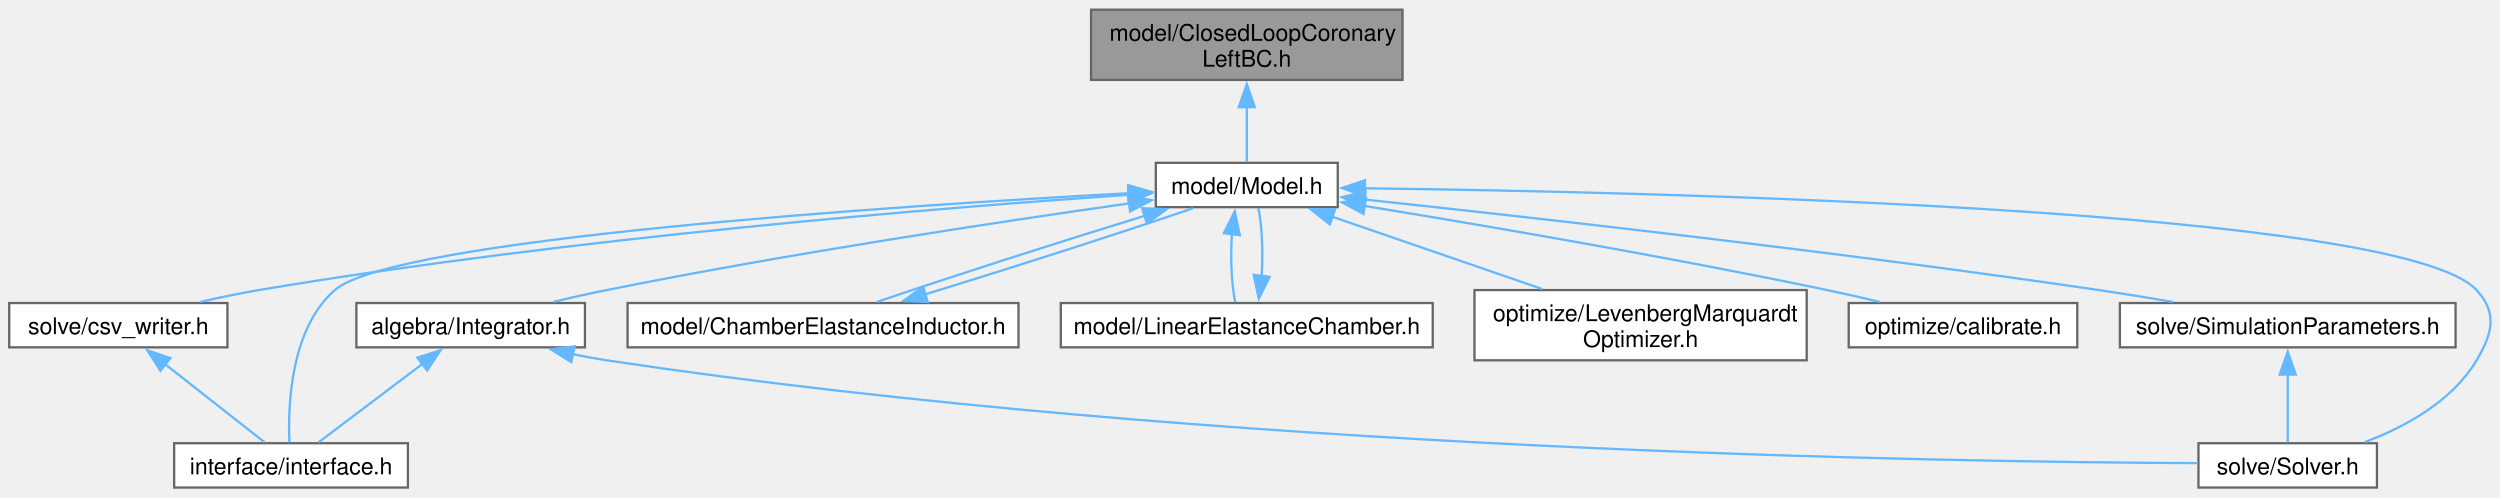
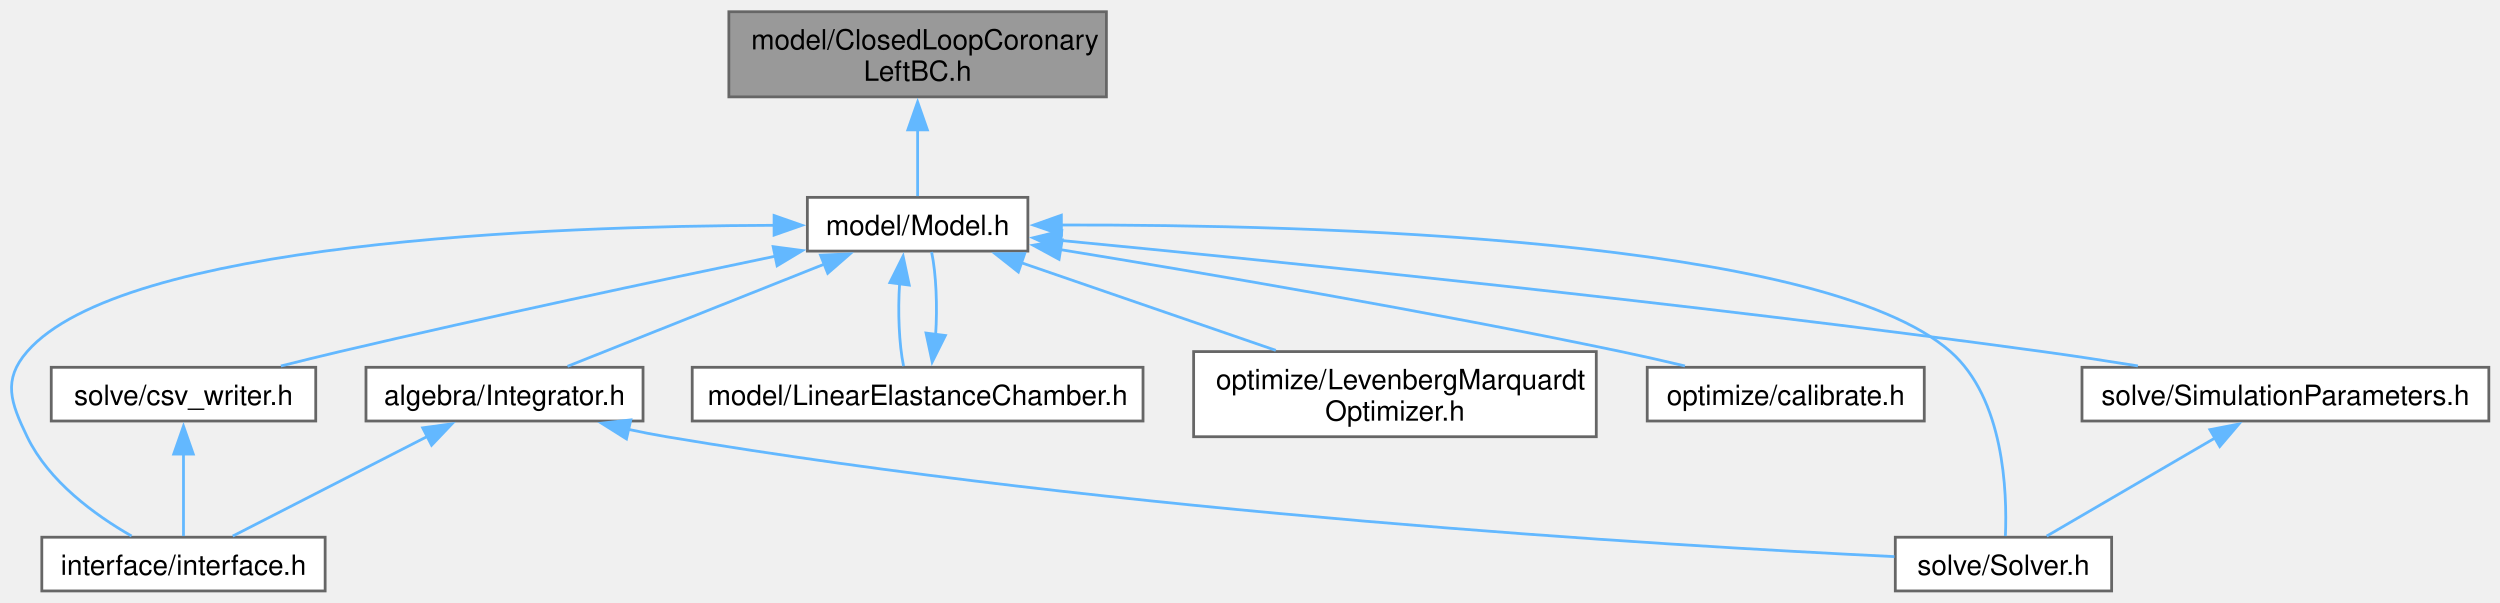
- <svg xmlns="http://www.w3.org/2000/svg" xmlns:xlink="http://www.w3.org/1999/xlink" width="1086pt" height="216pt" viewBox="0.00 0.00 1085.55 215.50">
+ <svg xmlns="http://www.w3.org/2000/svg" xmlns:xlink="http://www.w3.org/1999/xlink" width="896pt" height="216pt" viewBox="0.00 0.00 895.61 215.50">
  <g id="graph0" class="graph" transform="scale(1 1) rotate(0) translate(4 211.5)">
    <g id="Node000001" class="node">
      <g id="a_Node000001">
        <a xlink:title="Left side of ClosedLoopCoronaryBC.">
-           <polygon fill="#999999" stroke="#666666" points="605,-207.5 469.75,-207.5 469.75,-177 605,-177 605,-207.5" />
-           <text text-anchor="start" x="477.75" y="-194" font-family="Helvetica,sans-Serif" font-size="10.00">model/ClosedLoopCoronary</text>
-           <text text-anchor="middle" x="537.38" y="-182.75" font-family="Helvetica,sans-Serif" font-size="10.00">LeftBC.h</text>
+           <polygon fill="#999999" stroke="#666666" points="392.36,-207.5 257.11,-207.5 257.11,-177 392.36,-177 392.36,-207.5" />
+           <text text-anchor="start" x="265.11" y="-194" font-family="Helvetica,sans-Serif" font-size="10.00">model/ClosedLoopCoronary</text>
+           <text text-anchor="middle" x="324.73" y="-182.75" font-family="Helvetica,sans-Serif" font-size="10.00">LeftBC.h</text>
        </a>
      </g>
    </g>
    <g id="Node000002" class="node">
      <g id="a_Node000002">
        <a xlink:href="_model_8h.html" target="_top" xlink:title="model::Model source file">
-           <polygon fill="white" stroke="#666666" points="576.88,-141 497.88,-141 497.88,-121.75 576.88,-121.75 576.88,-141" />
-           <text text-anchor="middle" x="537.38" y="-127.5" font-family="Helvetica,sans-Serif" font-size="10.00">model/Model.h</text>
+           <polygon fill="white" stroke="#666666" points="364.23,-141 285.23,-141 285.23,-121.75 364.23,-121.75 364.23,-141" />
+           <text text-anchor="middle" x="324.73" y="-127.5" font-family="Helvetica,sans-Serif" font-size="10.00">model/Model.h</text>
        </a>
      </g>
    </g>
    <g id="edge1_Node000001_Node000002" class="edge">
      <g id="a_edge1_Node000001_Node000002">
        <a xlink:title=" ">
-           <path fill="none" stroke="#63b8ff" d="M537.38,-165.23C537.38,-156.73 537.38,-147.84 537.38,-141.45" />
-           <polygon fill="#63b8ff" stroke="#63b8ff" points="533.88,-165.18 537.38,-175.18 540.88,-165.18 533.88,-165.18" />
+           <path fill="none" stroke="#63b8ff" d="M324.73,-165.23C324.73,-156.73 324.73,-147.84 324.73,-141.45" />
+           <polygon fill="#63b8ff" stroke="#63b8ff" points="321.23,-165.18 324.73,-175.18 328.23,-165.18 321.23,-165.18" />
        </a>
      </g>
    </g>
    <g id="Node000003" class="node">
      <g id="a_Node000003">
        <a xlink:href="_integrator_8h.html" target="_top" xlink:title="Integrator source file.">
-           <polygon fill="white" stroke="#666666" points="250,-80.12 150.75,-80.12 150.75,-60.88 250,-60.88 250,-80.12" />
-           <text text-anchor="middle" x="200.38" y="-66.62" font-family="Helvetica,sans-Serif" font-size="10.00">algebra/Integrator.h</text>
+           <polygon fill="white" stroke="#666666" points="226.36,-80.12 127.11,-80.12 127.11,-60.88 226.36,-60.88 226.36,-80.12" />
+           <text text-anchor="middle" x="176.73" y="-66.62" font-family="Helvetica,sans-Serif" font-size="10.00">algebra/Integrator.h</text>
        </a>
      </g>
    </g>
    <g id="edge2_Node000002_Node000003" class="edge">
      <g id="a_edge2_Node000002_Node000003">
        <a xlink:title=" ">
-           <path fill="none" stroke="#63b8ff" d="M486.24,-123.38C430.31,-115.46 338.12,-101.56 259.38,-85.75 251.83,-84.24 243.79,-82.43 236.16,-80.61" />
-           <polygon fill="#63b8ff" stroke="#63b8ff" points="485.72,-126.85 496.11,-124.77 486.7,-119.91 485.72,-126.85" />
+           <path fill="none" stroke="#63b8ff" d="M291.4,-117.12C263.3,-105.94 223.85,-90.24 199.31,-80.48" />
+           <polygon fill="#63b8ff" stroke="#63b8ff" points="289.94,-120.3 300.52,-120.75 292.53,-113.8 289.94,-120.3" />
        </a>
      </g>
    </g>
    <g id="Node000004" class="node">
      <g id="a_Node000004">
        <a xlink:href="interface_8h.html" target="_top" xlink:title="svZeroDSolver callable interface.">
-           <polygon fill="white" stroke="#666666" points="173.12,-19.25 71.62,-19.25 71.62,0 173.12,0 173.12,-19.25" />
-           <text text-anchor="middle" x="122.38" y="-5.75" font-family="Helvetica,sans-Serif" font-size="10.00">interface/interface.h</text>
+           <polygon fill="white" stroke="#666666" points="112.48,-19.25 10.98,-19.25 10.98,0 112.48,0 112.48,-19.25" />
+           <text text-anchor="middle" x="61.73" y="-5.75" font-family="Helvetica,sans-Serif" font-size="10.00">interface/interface.h</text>
        </a>
      </g>
    </g>
    <g id="edge5_Node000002_Node000004" class="edge">
      <g id="a_edge5_Node000002_Node000004">
        <a xlink:title=" ">
-           <path fill="none" stroke="#63b8ff" d="M486.13,-127.82C384.92,-122.32 166.88,-108.02 141.38,-85.75 122.12,-68.94 120.98,-35.7 121.67,-19.68" />
-           <polygon fill="#63b8ff" stroke="#63b8ff" points="485.9,-131.32 496.08,-128.35 486.28,-124.33 485.9,-131.32" />
+           <path fill="none" stroke="#63b8ff" d="M273.38,-130.99C192.17,-130.74 39.79,-124.91 5.73,-85.75 -3.17,-75.52 -0.15,-67.46 5.73,-55.25 13.45,-39.23 30.02,-27.19 43.14,-19.67" />
+           <polygon fill="#63b8ff" stroke="#63b8ff" points="273.31,-134.49 283.31,-130.99 273.31,-127.49 273.31,-134.49" />
        </a>
      </g>
    </g>
    <g id="Node000005" class="node">
      <g id="a_Node000005">
        <a xlink:href="_solver_8h.html" target="_top" xlink:title="Solver source file.">
-           <polygon fill="white" stroke="#666666" points="1028.12,-19.25 950.62,-19.25 950.62,0 1028.12,0 1028.12,-19.25" />
-           <text text-anchor="middle" x="989.38" y="-5.75" font-family="Helvetica,sans-Serif" font-size="10.00">solve/Solver.h</text>
+           <polygon fill="white" stroke="#666666" points="752.48,-19.25 674.98,-19.25 674.98,0 752.48,0 752.48,-19.25" />
+           <text text-anchor="middle" x="713.73" y="-5.75" font-family="Helvetica,sans-Serif" font-size="10.00">solve/Solver.h</text>
        </a>
      </g>
    </g>
-     <g id="edge14_Node000002_Node000005" class="edge">
-       <g id="a_edge14_Node000002_Node000005">
+     <g id="edge12_Node000002_Node000005" class="edge">
+       <g id="a_edge12_Node000002_Node000005">
        <a xlink:title=" ">
-           <path fill="none" stroke="#63b8ff" d="M588.49,-129.95C715.78,-128.35 1039.08,-120.86 1071.38,-85.75 1080.55,-75.77 1078.3,-66.9 1071.38,-55.25 1060.86,-37.56 1040.6,-26.43 1022.84,-19.72" />
-           <polygon fill="#63b8ff" stroke="#63b8ff" points="588.62,-126.45 578.67,-130.06 588.71,-133.45 588.62,-126.45" />
+           <path fill="none" stroke="#63b8ff" d="M376.05,-131.1C466.35,-131.29 648.48,-126.44 694.73,-85.75 713.92,-68.87 715.09,-35.66 714.42,-19.66" />
+           <polygon fill="#63b8ff" stroke="#63b8ff" points="376.25,-127.6 366.24,-131.06 376.22,-134.6 376.25,-127.6" />
        </a>
      </g>
    </g>
    <g id="Node000006" class="node">
      <g id="a_Node000006">
-         <a xlink:href="_chamber_elastance_inductor_8h.html" target="_top" xlink:title="model::ChamberElastanceInductor source file">
-           <polygon fill="white" stroke="#666666" points="438.25,-80.12 268.5,-80.12 268.5,-60.88 438.25,-60.88 438.25,-80.12" />
-           <text text-anchor="middle" x="353.38" y="-66.62" font-family="Helvetica,sans-Serif" font-size="10.00">model/ChamberElastanceInductor.h</text>
+         <a xlink:href="_linear_elastance_chamber_8h.html" target="_top" xlink:title="model::LinearElastanceChamber source file">
+           <polygon fill="white" stroke="#666666" points="405.48,-80.12 243.98,-80.12 243.98,-60.88 405.48,-60.88 405.48,-80.12" />
+           <text text-anchor="middle" x="324.73" y="-66.62" font-family="Helvetica,sans-Serif" font-size="10.00">model/LinearElastanceChamber.h</text>
        </a>
      </g>
    </g>
    <g id="edge6_Node000002_Node000006" class="edge">
      <g id="a_edge6_Node000002_Node000006">
        <a xlink:title=" ">
-           <path fill="none" stroke="#63b8ff" d="M493.1,-118.01C456.46,-106.82 406,-90.61 376.72,-80.58" />
-           <polygon fill="#63b8ff" stroke="#63b8ff" points="491.96,-121.32 502.54,-120.87 493.99,-114.62 491.96,-121.32" />
+           <path fill="none" stroke="#63b8ff" d="M318.29,-110.28C317.6,-100.17 318.07,-88.42 319.7,-80.53" />
+           <polygon fill="#63b8ff" stroke="#63b8ff" points="314.79,-110.46 319.53,-119.93 321.73,-109.57 314.79,-110.46" />
        </a>
      </g>
    </g>
    <g id="Node000007" class="node">
      <g id="a_Node000007">
-         <a xlink:href="_linear_elastance_chamber_8h.html" target="_top" xlink:title="model::LinearElastanceChamber source file">
-           <polygon fill="white" stroke="#666666" points="618.12,-80.12 456.62,-80.12 456.62,-60.88 618.12,-60.88 618.12,-80.12" />
-           <text text-anchor="middle" x="537.38" y="-66.62" font-family="Helvetica,sans-Serif" font-size="10.00">model/LinearElastanceChamber.h</text>
+         <a xlink:href="_levenberg_marquardt_optimizer_8h.html" target="_top" xlink:title="opt::LevenbergMarquardtOptimizer source file">
+           <polygon fill="white" stroke="#666666" points="567.86,-85.75 423.61,-85.75 423.61,-55.25 567.86,-55.25 567.86,-85.75" />
+           <text text-anchor="start" x="431.61" y="-72.25" font-family="Helvetica,sans-Serif" font-size="10.00">optimize/LevenbergMarquardt</text>
+           <text text-anchor="middle" x="495.73" y="-61" font-family="Helvetica,sans-Serif" font-size="10.00">Optimizer.h</text>
        </a>
      </g>
    </g>
    <g id="edge8_Node000002_Node000007" class="edge">
      <g id="a_edge8_Node000002_Node000007">
        <a xlink:title=" ">
-           <path fill="none" stroke="#63b8ff" d="M530.94,-110.28C530.24,-100.17 530.71,-88.42 532.35,-80.53" />
-           <polygon fill="#63b8ff" stroke="#63b8ff" points="527.43,-110.46 532.17,-119.93 534.37,-109.57 527.43,-110.46" />
+           <path fill="none" stroke="#63b8ff" d="M361.94,-117.56C388.77,-108.32 425.04,-95.84 453.05,-86.19" />
+           <polygon fill="#63b8ff" stroke="#63b8ff" points="360.82,-114.25 352.51,-120.81 363.1,-120.87 360.82,-114.25" />
        </a>
      </g>
    </g>
    <g id="Node000008" class="node">
      <g id="a_Node000008">
-         <a xlink:href="_levenberg_marquardt_optimizer_8h.html" target="_top" xlink:title="opt::LevenbergMarquardtOptimizer source file">
-           <polygon fill="white" stroke="#666666" points="780.5,-85.75 636.25,-85.75 636.25,-55.25 780.5,-55.25 780.5,-85.75" />
-           <text text-anchor="start" x="644.25" y="-72.25" font-family="Helvetica,sans-Serif" font-size="10.00">optimize/LevenbergMarquardt</text>
-           <text text-anchor="middle" x="708.38" y="-61" font-family="Helvetica,sans-Serif" font-size="10.00">Optimizer.h</text>
+         <a xlink:href="calibrate_8h.html" target="_top" xlink:title="opt::calibrate source file">
+           <polygon fill="white" stroke="#666666" points="685.36,-80.12 586.11,-80.12 586.11,-60.88 685.36,-60.88 685.36,-80.12" />
+           <text text-anchor="middle" x="635.73" y="-66.62" font-family="Helvetica,sans-Serif" font-size="10.00">optimize/calibrate.h</text>
        </a>
      </g>
    </g>
-     <g id="edge10_Node000002_Node000008" class="edge">
-       <g id="a_edge10_Node000002_Node000008">
+     <g id="edge9_Node000002_Node000008" class="edge">
+       <g id="a_edge9_Node000002_Node000008">
        <a xlink:title=" ">
-           <path fill="none" stroke="#63b8ff" d="M574.59,-117.56C601.42,-108.32 637.69,-95.84 665.69,-86.19" />
-           <polygon fill="#63b8ff" stroke="#63b8ff" points="573.47,-114.25 565.15,-120.81 575.74,-120.87 573.47,-114.25" />
+           <path fill="none" stroke="#63b8ff" d="M375.64,-122.31C426.67,-114 507.39,-100.25 576.73,-85.75 584.16,-84.2 592.07,-82.39 599.62,-80.6" />
+           <polygon fill="#63b8ff" stroke="#63b8ff" points="375.4,-118.8 366.09,-123.85 376.52,-125.71 375.4,-118.8" />
        </a>
      </g>
    </g>
    <g id="Node000009" class="node">
      <g id="a_Node000009">
-         <a xlink:href="calibrate_8h.html" target="_top" xlink:title="opt::calibrate source file">
-           <polygon fill="white" stroke="#666666" points="898,-80.12 798.75,-80.12 798.75,-60.88 898,-60.88 898,-80.12" />
-           <text text-anchor="middle" x="848.38" y="-66.62" font-family="Helvetica,sans-Serif" font-size="10.00">optimize/calibrate.h</text>
+         <a xlink:href="_simulation_parameters_8h.html" target="_top" xlink:title="Source file to read simulation configuration.">
+           <polygon fill="white" stroke="#666666" points="887.61,-80.12 741.86,-80.12 741.86,-60.88 887.61,-60.88 887.61,-80.12" />
+           <text text-anchor="middle" x="814.73" y="-66.62" font-family="Helvetica,sans-Serif" font-size="10.00">solve/SimulationParameters.h</text>
        </a>
      </g>
    </g>
-     <g id="edge11_Node000002_Node000009" class="edge">
-       <g id="a_edge11_Node000002_Node000009">
+     <g id="edge10_Node000002_Node000009" class="edge">
+       <g id="a_edge10_Node000002_Node000009">
        <a xlink:title=" ">
-           <path fill="none" stroke="#63b8ff" d="M588.29,-122.31C639.32,-114 720.03,-100.25 789.38,-85.75 796.8,-84.2 804.72,-82.39 812.26,-80.6" />
-           <polygon fill="#63b8ff" stroke="#63b8ff" points="588.04,-118.8 578.73,-123.85 589.16,-125.71 588.04,-118.8" />
+           <path fill="none" stroke="#63b8ff" d="M375.78,-125.58C452.38,-118.2 601.53,-103.06 727.73,-85.75 738.8,-84.23 750.63,-82.42 761.89,-80.61" />
+           <polygon fill="#63b8ff" stroke="#63b8ff" points="375.7,-122.07 366.08,-126.51 376.37,-129.04 375.7,-122.07" />
        </a>
      </g>
    </g>
    <g id="Node000010" class="node">
      <g id="a_Node000010">
-         <a xlink:href="_simulation_parameters_8h.html" target="_top" xlink:title="Source file to read simulation configuration.">
-           <polygon fill="white" stroke="#666666" points="1062.25,-80.12 916.5,-80.12 916.5,-60.88 1062.25,-60.88 1062.25,-80.12" />
-           <text text-anchor="middle" x="989.38" y="-66.62" font-family="Helvetica,sans-Serif" font-size="10.00">solve/SimulationParameters.h</text>
+         <a xlink:href="csv__writer_8h.html" target="_top" xlink:title="csv_writer source file">
+           <polygon fill="white" stroke="#666666" points="109.11,-80.12 14.36,-80.12 14.36,-60.88 109.11,-60.88 109.11,-80.12" />
+           <text text-anchor="middle" x="61.73" y="-66.62" font-family="Helvetica,sans-Serif" font-size="10.00">solve/csv_writer.h</text>
        </a>
      </g>
    </g>
-     <g id="edge12_Node000002_Node000010" class="edge">
-       <g id="a_edge12_Node000002_Node000010">
+     <g id="edge13_Node000002_Node000010" class="edge">
+       <g id="a_edge13_Node000002_Node000010">
        <a xlink:title=" ">
-           <path fill="none" stroke="#63b8ff" d="M588.51,-125.06C660,-117.43 793.83,-102.45 907.38,-85.75 917.81,-84.21 928.96,-82.4 939.57,-80.58" />
-           <polygon fill="#63b8ff" stroke="#63b8ff" points="588.24,-121.57 578.67,-126.1 588.98,-128.53 588.24,-121.57" />
-         </a>
-       </g>
-     </g>
-     <g id="Node000011" class="node">
-       <g id="a_Node000011">
-         <a xlink:href="csv__writer_8h.html" target="_top" xlink:title="csv_writer source file">
-           <polygon fill="white" stroke="#666666" points="94.75,-80.12 0,-80.12 0,-60.88 94.75,-60.88 94.75,-80.12" />
-           <text text-anchor="middle" x="47.38" y="-66.62" font-family="Helvetica,sans-Serif" font-size="10.00">solve/csv_writer.h</text>
-         </a>
-       </g>
-     </g>
-     <g id="edge15_Node000002_Node000011" class="edge">
-       <g id="a_edge15_Node000002_Node000011">
-         <a xlink:title=" ">
-           <path fill="none" stroke="#63b8ff" d="M486.21,-127.14C405.5,-121.58 243.86,-108.53 108.38,-85.75 100.12,-84.36 91.31,-82.52 83.03,-80.62" />
-           <polygon fill="#63b8ff" stroke="#63b8ff" points="485.8,-130.62 496.01,-127.81 486.27,-123.64 485.8,-130.62" />
+           <path fill="none" stroke="#63b8ff" d="M273.91,-119.96C231.93,-111.23 170.84,-98.23 117.73,-85.75 110.89,-84.14 103.61,-82.35 96.63,-80.59" />
+           <polygon fill="#63b8ff" stroke="#63b8ff" points="272.97,-123.34 283.47,-121.95 274.39,-116.49 272.97,-123.34" />
        </a>
      </g>
    </g>
    <g id="edge3_Node000003_Node000004" class="edge">
      <g id="a_edge3_Node000003_Node000004">
        <a xlink:title=" ">
-           <path fill="none" stroke="#63b8ff" d="M179.34,-53.63C164.91,-42.73 146.29,-28.67 134.33,-19.65" />
-           <polygon fill="#63b8ff" stroke="#63b8ff" points="177.23,-56.42 187.32,-59.65 181.45,-50.83 177.23,-56.42" />
+           <path fill="none" stroke="#63b8ff" d="M149.04,-55.33C127.38,-44.24 97.92,-29.15 79.36,-19.65" />
+           <polygon fill="#63b8ff" stroke="#63b8ff" points="147.42,-58.43 157.92,-59.87 150.61,-52.2 147.42,-58.43" />
        </a>
      </g>
    </g>
    <g id="edge4_Node000003_Node000005" class="edge">
      <g id="a_edge4_Node000003_Node000005">
        <a xlink:title=" ">
-           <path fill="none" stroke="#63b8ff" d="M244.4,-57.97C249.43,-56.92 254.5,-55.98 259.38,-55.25 521.18,-15.94 840.76,-11.06 950.34,-10.6" />
-           <polygon fill="#63b8ff" stroke="#63b8ff" points="244.03,-54.47 235.04,-60.07 245.56,-61.3 244.03,-54.47" />
+           <path fill="none" stroke="#63b8ff" d="M221.18,-57.87C225.74,-56.89 230.31,-55.99 234.73,-55.25 396.77,-27.95 592.67,-16.25 674.67,-12.3" />
+           <polygon fill="#63b8ff" stroke="#63b8ff" points="220.43,-54.45 211.46,-60.1 221.99,-61.28 220.43,-54.45" />
        </a>
      </g>
    </g>
    <g id="edge7_Node000006_Node000002" class="edge">
      <g id="a_edge7_Node000006_Node000002">
        <a xlink:title=" ">
-           <path fill="none" stroke="#63b8ff" d="M397.68,-83.88C434.33,-95.07 484.8,-111.28 514.06,-121.3" />
-           <polygon fill="#63b8ff" stroke="#63b8ff" points="398.83,-80.57 388.24,-81.02 396.8,-87.27 398.83,-80.57" />
+           <path fill="none" stroke="#63b8ff" d="M331.18,-91.7C331.86,-101.82 331.39,-113.57 329.74,-121.43" />
+           <polygon fill="#63b8ff" stroke="#63b8ff" points="334.68,-91.51 329.95,-82.03 327.74,-92.39 334.68,-91.51" />
        </a>
      </g>
    </g>
-     <g id="edge9_Node000007_Node000002" class="edge">
-       <g id="a_edge9_Node000007_Node000002">
+     <g id="edge11_Node000009_Node000005" class="edge">
+       <g id="a_edge11_Node000009_Node000005">
        <a xlink:title=" ">
-           <path fill="none" stroke="#63b8ff" d="M543.82,-91.7C544.51,-101.82 544.03,-113.57 542.38,-121.43" />
-           <polygon fill="#63b8ff" stroke="#63b8ff" points="547.32,-91.51 542.59,-82.03 540.38,-92.39 547.32,-91.51" />
+           <path fill="none" stroke="#63b8ff" d="M789.63,-54.87C770.68,-43.82 745.29,-29.02 729.21,-19.65" />
+           <polygon fill="#63b8ff" stroke="#63b8ff" points="787.68,-57.78 798.08,-59.8 791.21,-51.74 787.68,-57.78" />
        </a>
      </g>
    </g>
-     <g id="edge13_Node000010_Node000005" class="edge">
-       <g id="a_edge13_Node000010_Node000005">
+     <g id="edge14_Node000010_Node000004" class="edge">
+       <g id="a_edge14_Node000010_Node000004">
        <a xlink:title=" ">
-           <path fill="none" stroke="#63b8ff" d="M989.38,-49.07C989.38,-39.04 989.38,-27.46 989.38,-19.65" />
-           <polygon fill="#63b8ff" stroke="#63b8ff" points="985.88,-49.04 989.38,-59.04 992.88,-49.04 985.88,-49.04" />
-         </a>
-       </g>
-     </g>
-     <g id="edge16_Node000011_Node000004" class="edge">
-       <g id="a_edge16_Node000011_Node000004">
-         <a xlink:title=" ">
-           <path fill="none" stroke="#63b8ff" d="M67.6,-53.63C81.47,-42.73 99.38,-28.67 110.88,-19.65" />
-           <polygon fill="#63b8ff" stroke="#63b8ff" points="65.66,-50.7 59.96,-59.62 69.98,-56.2 65.66,-50.7" />
+           <path fill="none" stroke="#63b8ff" d="M61.73,-49.07C61.73,-39.04 61.73,-27.46 61.73,-19.65" />
+           <polygon fill="#63b8ff" stroke="#63b8ff" points="58.23,-49.04 61.73,-59.04 65.23,-49.04 58.23,-49.04" />
        </a>
      </g>
    </g>
  </g>
</svg>
